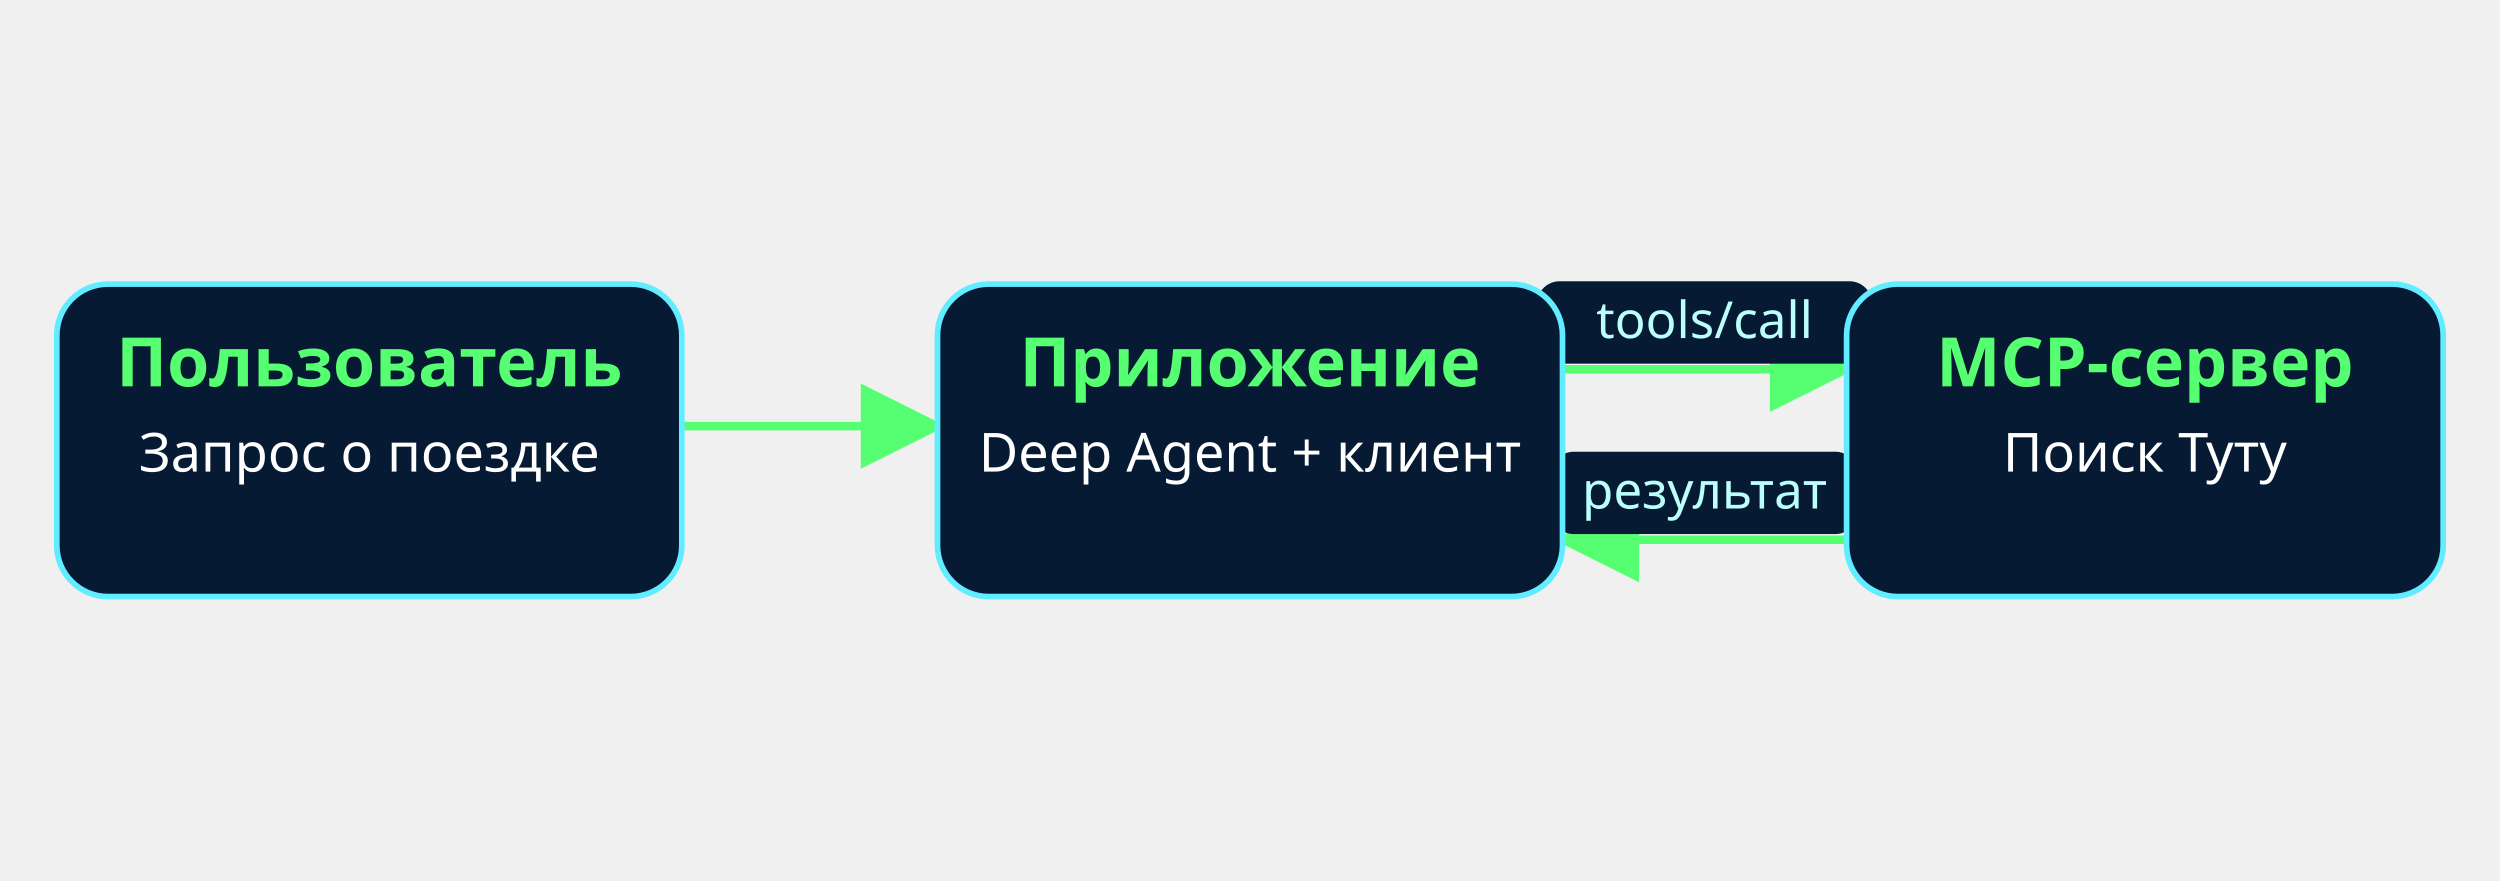
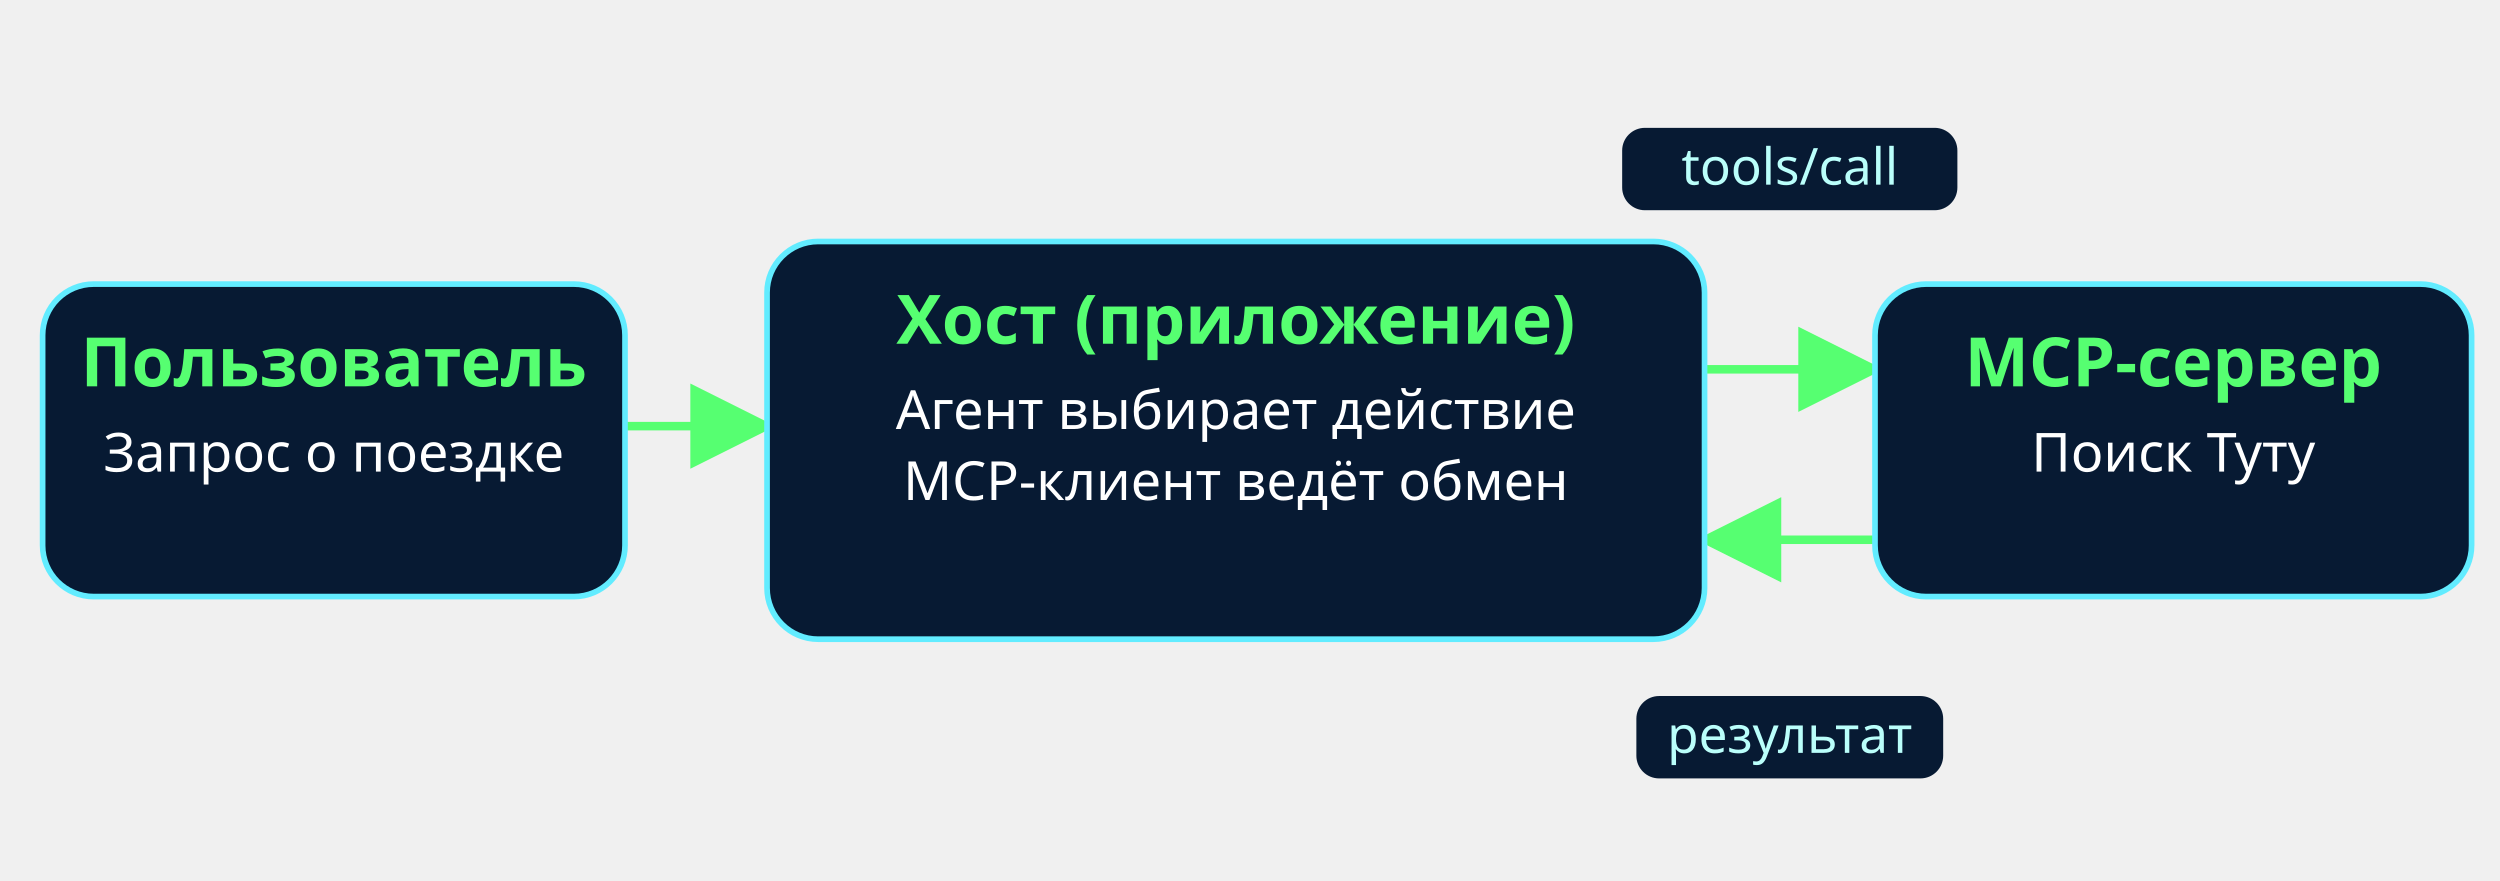
<svg xmlns="http://www.w3.org/2000/svg" width="880" height="310" viewBox="0 0 880 310">
  <defs>
    <marker id="a" markerWidth="10" markerHeight="10" refX="9" refY="5" orient="auto">
      <path d="M0,0 L10,5 L0,10" fill="#56ff71" />
    </marker>
  </defs>
-   <path d="M240,150 L330,150" stroke="#56ff71" stroke-width="3" fill="none" marker-end="url(#a)" />
-   <path d="M550,130 L650,130" stroke="#56ff71" stroke-width="3" fill="none" marker-end="url(#a)" />
-   <rect x="541.0" y="99.0" width="118" height="29" rx="8" fill="#071a33" />
-   <text x="600.0" y="119.0" fill="#bafffb" font-family="sans-serif" font-size="18" text-anchor="middle">tools/call</text>
-   <path d="M650,190 L550,190" stroke="#56ff71" stroke-width="3" fill="none" marker-end="url(#a)" />
-   <rect x="546.0" y="159.0" width="108" height="29" rx="8" fill="#071a33" />
-   <text x="600.0" y="179.0" fill="#bafffb" font-family="sans-serif" font-size="18" text-anchor="middle">результат</text>
-   <rect x="20" y="100" width="220" height="110" rx="18" fill="#071a33" stroke="#62ecff" stroke-width="2" />
-   <text x="130.0" y="136" text-anchor="middle" fill="#56ff71" font-family="sans-serif" font-size="24" font-weight="600">Пользователь</text>
-   <text x="130.0" y="166" text-anchor="middle" fill="white" font-family="sans-serif" font-size="19">Запрос о поездке</text>
-   <rect x="330" y="100" width="220" height="110" rx="18" fill="#071a33" stroke="#62ecff" stroke-width="2" />
-   <text x="440.0" y="136" text-anchor="middle" fill="#56ff71" font-family="sans-serif" font-size="24" font-weight="600">Приложение</text>
-   <text x="440.0" y="166" text-anchor="middle" fill="white" font-family="sans-serif" font-size="19">Deep Agent + клиент</text>
-   <rect x="650" y="100" width="210" height="110" rx="18" fill="#071a33" stroke="#62ecff" stroke-width="2" />
-   <text x="755.0" y="136" text-anchor="middle" fill="#56ff71" font-family="sans-serif" font-size="24" font-weight="600">MCP-сервер</text>
-   <text x="755.0" y="166" text-anchor="middle" fill="white" font-family="sans-serif" font-size="19">Поиск Туту</text>
+   <path d="M220,150 L270,150" stroke="#56ff71" stroke-width="3" fill="none" marker-end="url(#a)" />
+   <path d="M600,130 L660,130" stroke="#56ff71" stroke-width="3" fill="none" marker-end="url(#a)" />
+   <rect x="571.0" y="45" width="118" height="29" rx="8" fill="#071a33" />
+   <text x="630" y="65" fill="#bafffb" font-family="sans-serif" font-size="18" text-anchor="middle">tools/call</text>
+   <path d="M660,190 L600,190" stroke="#56ff71" stroke-width="3" fill="none" marker-end="url(#a)" />
+   <rect x="576.0" y="245" width="108" height="29" rx="8" fill="#071a33" />
+   <text x="630" y="265" fill="#bafffb" font-family="sans-serif" font-size="18" text-anchor="middle">результат</text>
+   <rect x="15" y="100" width="205" height="110" rx="18" fill="#071a33" stroke="#62ecff" stroke-width="2" />
+   <text x="117.5" y="136" text-anchor="middle" fill="#56ff71" font-family="sans-serif" font-size="24" font-weight="600">Пользователь</text>
+   <text x="117.5" y="166" text-anchor="middle" fill="white" font-family="sans-serif" font-size="19">Запрос о поездке</text>
+   <rect x="270" y="85" width="330" height="140" rx="18" fill="#071a33" stroke="#62ecff" stroke-width="2" />
+   <text x="435.0" y="121" text-anchor="middle" fill="#56ff71" font-family="sans-serif" font-size="24" font-weight="600">Хост (приложение)</text>
+   <text x="435.0" y="151" text-anchor="middle" fill="white" font-family="sans-serif" font-size="19">Агент выбирает действие</text>
+   <text x="435.0" y="176" text-anchor="middle" fill="white" font-family="sans-serif" font-size="19">MCP-клиент ведёт обмен</text>
+   <rect x="660" y="100" width="210" height="110" rx="18" fill="#071a33" stroke="#62ecff" stroke-width="2" />
+   <text x="765.0" y="136" text-anchor="middle" fill="#56ff71" font-family="sans-serif" font-size="24" font-weight="600">MCP-сервер</text>
+   <text x="765.0" y="166" text-anchor="middle" fill="white" font-family="sans-serif" font-size="19">Поиск Туту</text>
</svg>
